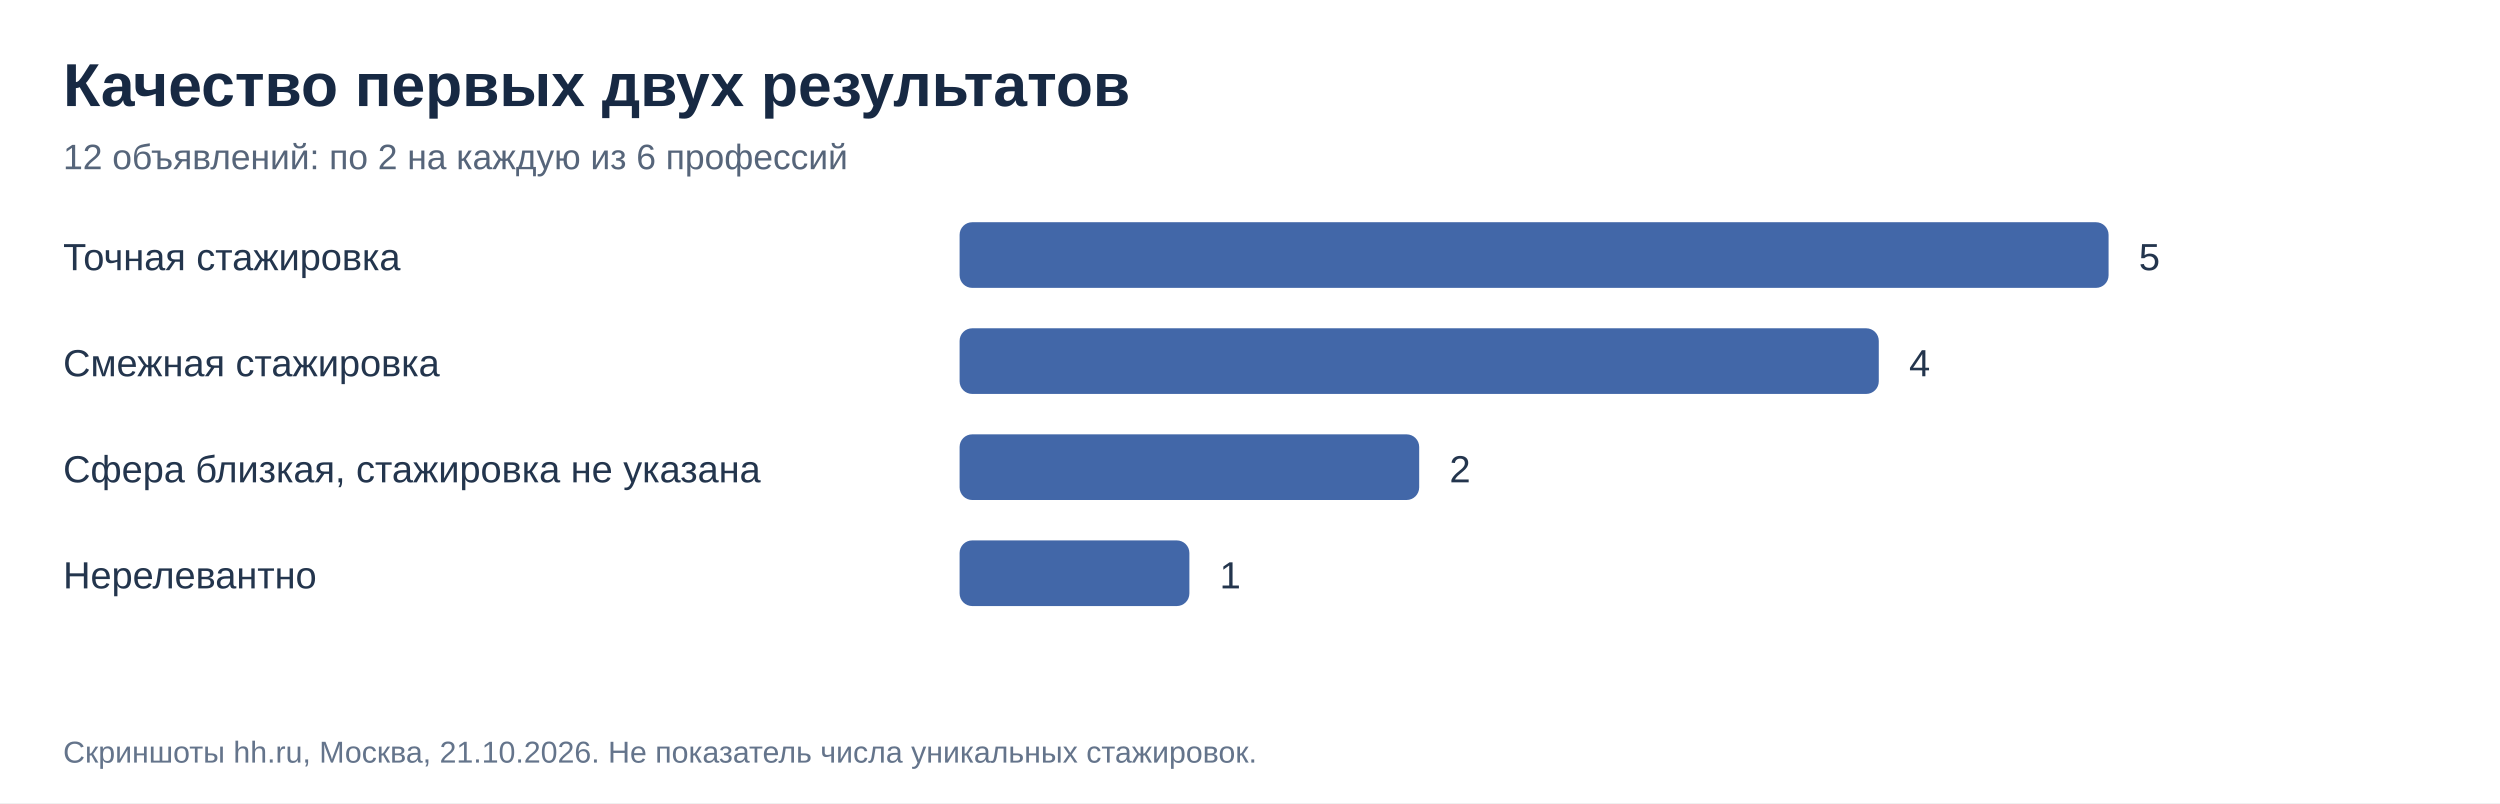
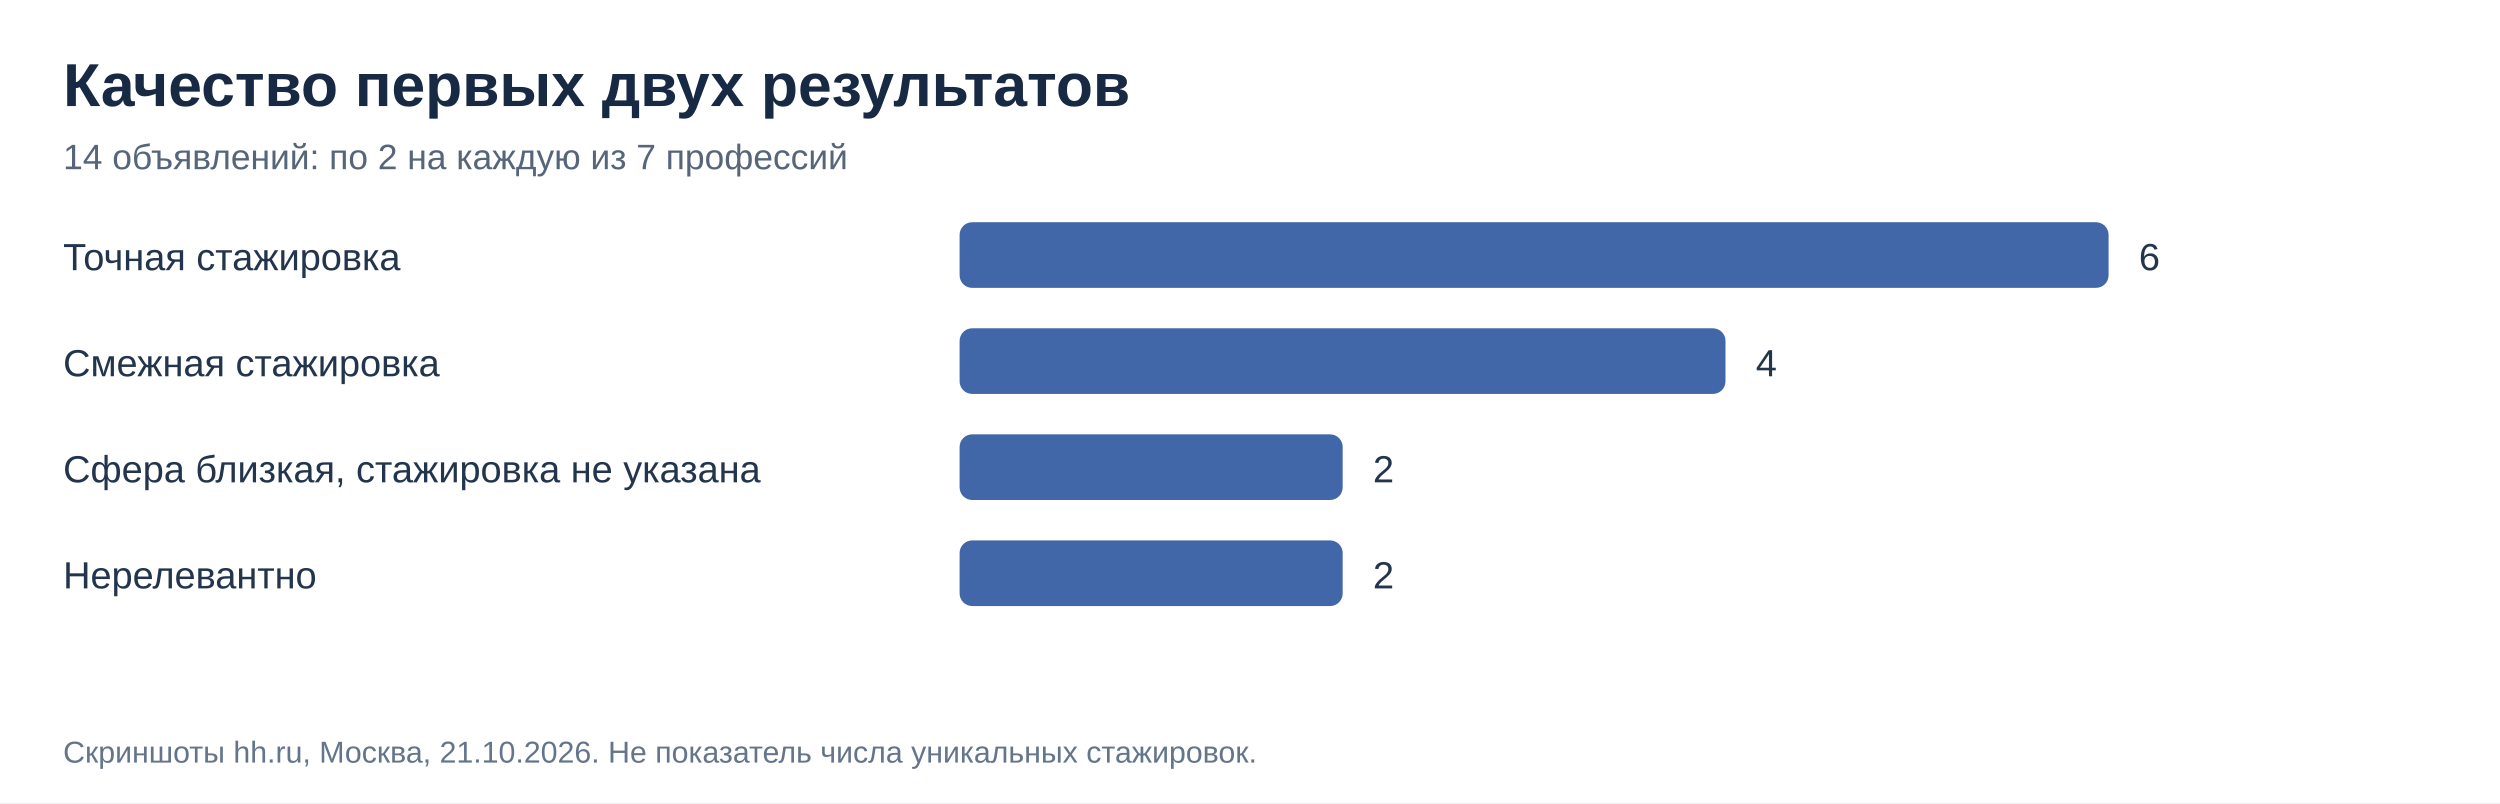
<svg xmlns="http://www.w3.org/2000/svg" width="990" height="318" viewBox="0 0 990 318">
  <rect width="100%" height="100%" fill="white" />
  <text x="25" y="42" font-family="Arial" font-size="24" font-weight="bold" fill="#172943">Качество первых двух результатов</text>
-   <text x="25" y="67" font-family="Arial" font-size="14" fill="#56657a">12 объявлений: по 2 на каждую из 6 профессий</text>
+   <text x="25" y="67" font-family="Arial" font-size="14" fill="#56657a">14 объявлений: по 2 на каждую из 7 профессий</text>
  <text x="25" y="107" font-family="Arial" font-size="15" fill="#23354d">Точная стажировка</text>
  <rect x="380" y="88" width="455.0" height="26" rx="5" fill="#4267a8" />
-   <text x="847.0" y="107" font-family="Arial" font-size="15" fill="#23354d">5</text>
+   <text x="847.0" y="107" font-family="Arial" font-size="15" fill="#23354d">6</text>
  <text x="25" y="149" font-family="Arial" font-size="15" fill="#23354d">Смежная стажировка</text>
-   <rect x="380" y="130" width="364.0" height="26" rx="5" fill="#4267a8" />
-   <text x="756.0" y="149" font-family="Arial" font-size="15" fill="#23354d">4</text>
+   <rect x="380" y="130" width="303.3" height="26" rx="5" fill="#4267a8" />
+   <text x="695.3" y="149" font-family="Arial" font-size="15" fill="#23354d">4</text>
  <text x="25" y="191" font-family="Arial" font-size="15" fill="#23354d">Сфера близкая, стажировка не указана</text>
-   <rect x="380" y="172" width="182.0" height="26" rx="5" fill="#4267a8" />
-   <text x="574.0" y="191" font-family="Arial" font-size="15" fill="#23354d">2</text>
+   <rect x="380" y="172" width="151.7" height="26" rx="5" fill="#4267a8" />
+   <text x="543.7" y="191" font-family="Arial" font-size="15" fill="#23354d">2</text>
  <text x="25" y="233" font-family="Arial" font-size="15" fill="#23354d">Нерелевантно</text>
-   <rect x="380" y="214" width="91.0" height="26" rx="5" fill="#4267a8" />
-   <text x="483.0" y="233" font-family="Arial" font-size="15" fill="#23354d">1</text>
+   <rect x="380" y="214" width="151.7" height="26" rx="5" fill="#4267a8" />
+   <text x="543.7" y="233" font-family="Arial" font-size="15" fill="#23354d">2</text>
  <text x="25" y="302" font-family="Arial" font-size="12" fill="#64748b">Скриншоты hh.ru, Москва, 21.10.2026. Не показатель числа уникальных стажировок.</text>
</svg>
